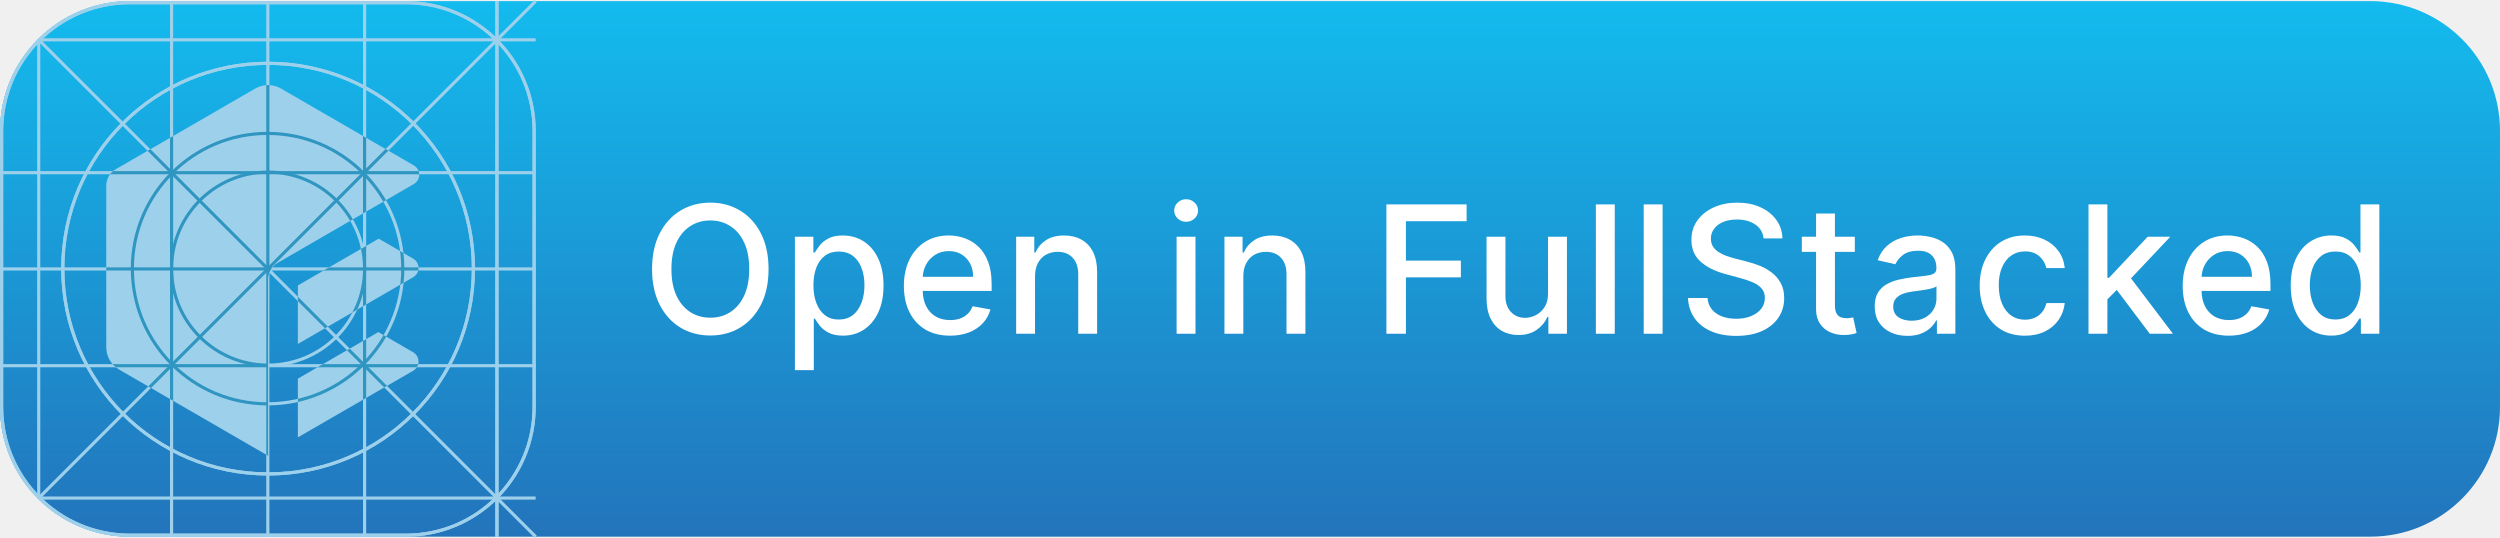
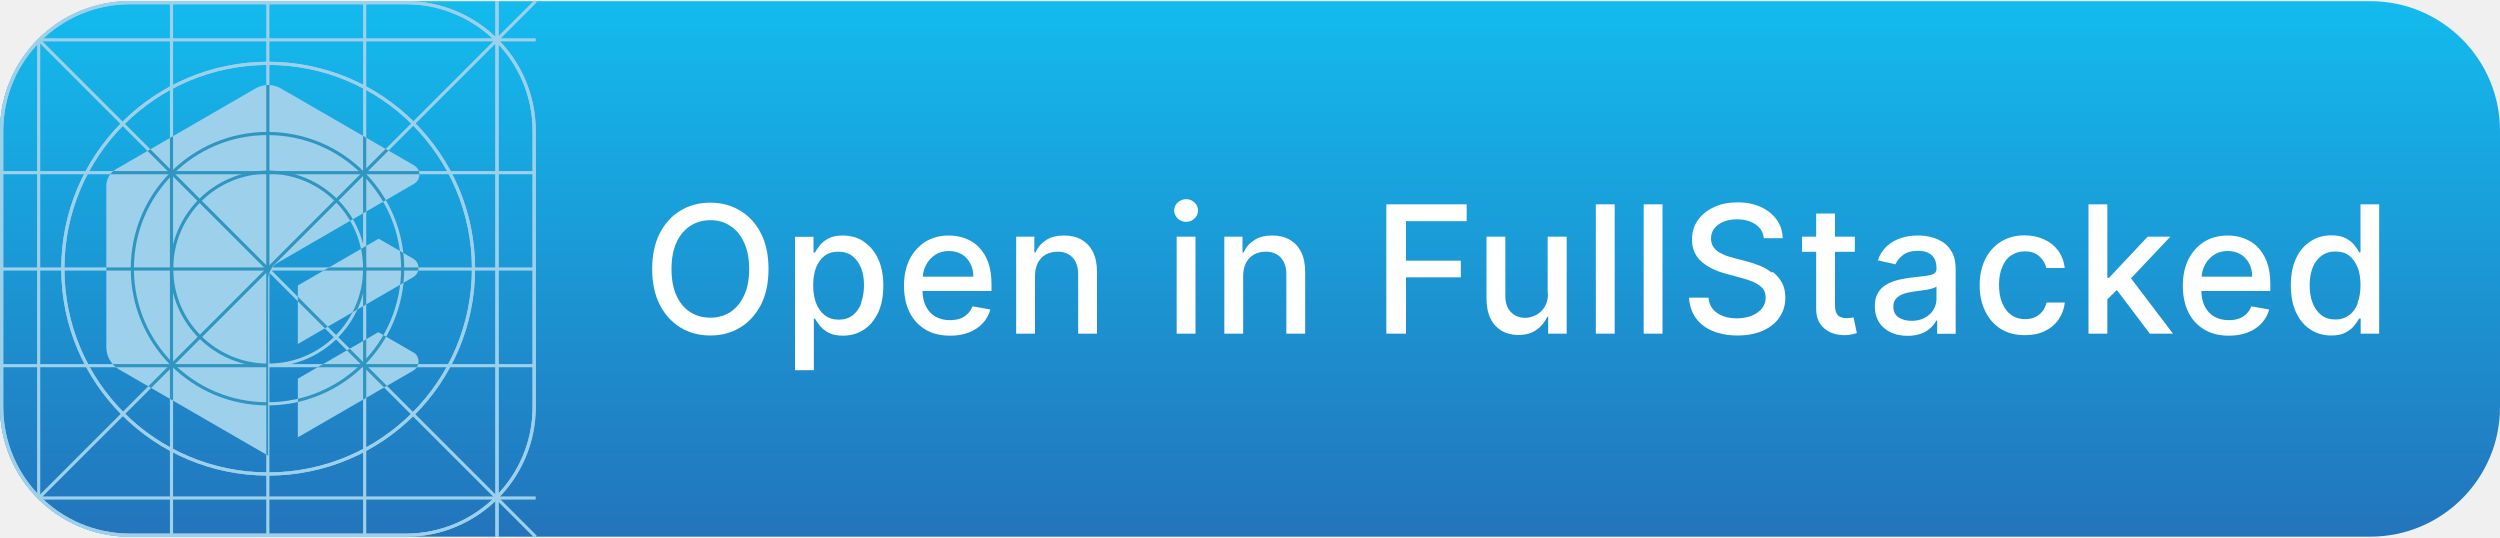
- <svg xmlns="http://www.w3.org/2000/svg" viewBox="0 0 2390.05 514.21">
+ <svg xmlns="http://www.w3.org/2000/svg" viewBox="0 0 150 32.27">
  <defs>
-     <linearGradient id="linear-gradient" x1="1195.05" y1="515.57" x2="1195.05" y2="3.57" gradientTransform="translate(0 516.63) scale(1 -1)" gradientUnits="userSpaceOnUse">
+     <linearGradient id="linear-gradient" x1="75" y1="34.63" x2="75" y2="2.49" gradientTransform="translate(0 34.69) scale(1 -1)" gradientUnits="userSpaceOnUse">
      <stop offset="0" stop-color="#13bbee" />
      <stop offset="1" stop-color="#2374bb" />
    </linearGradient>
-     <mask id="mask" x="0" y="0" width="513.2" height="514.21" maskUnits="userSpaceOnUse">
+     <mask id="mask" x="0" y="0" width="32.21" height="32.27" maskUnits="userSpaceOnUse">
      <g id="mask0_156_91" data-name="mask0 156 91">
-         <path d="m113.88,353.31l142.41,82.43v-168.53c0-6.57,3.49-12.65,9.18-15.94l130.21-75.37c6.8-3.94,6.8-13.79,0-17.75l-127.09-73.52c-7.61-4.41-16.97-4.41-24.58,0l-133.25,77.08c-5.69,3.29-9.18,9.37-9.18,15.96v154.26c0,8.82,4.69,16.96,12.3,21.37Z" fill="#9dd0eb" stroke-width="0" />
-         <path d="m395.03,247.29l-33.01-19.14-77.26,44.73v55.96l110.27-63.85c6.79-3.93,6.79-13.76,0-17.69Z" fill="#9dd0eb" stroke-width="0" />
-         <path d="m395.01,336.76l-33.33-19.3-76.92,44.53v56.13l110.23-63.67c6.79-3.93,6.81-13.76,0-17.71l.02.02Z" fill="#9dd0eb" stroke-width="0" />
+         <path d="m7.15,22.17l8.94,5.17v-10.58c0-.41.22-.79.58-1l8.17-4.73c.43-.25.43-.87,0-1.11l-7.98-4.61c-.48-.28-1.06-.28-1.54,0l-8.36,4.84c-.36.21-.58.59-.58,1v9.68c0,.55.29,1.06.77,1.34Z" fill="#9dd0eb" stroke-width="0" />
+         <path d="m24.79,15.52l-2.07-1.2-4.85,2.81v3.51l6.92-4.01c.43-.25.43-.86,0-1.11Z" fill="#9dd0eb" stroke-width="0" />
+         <path d="m24.79,21.14l-2.09-1.21-4.83,2.79v3.52l6.92-4c.43-.25.43-.86,0-1.11h0Z" fill="#9dd0eb" stroke-width="0" />
      </g>
    </mask>
  </defs>
-   <rect x=".05" y="1.06" width="2390" height="512" rx="124" ry="124" fill="url(#linear-gradient)" stroke-width="0" />
-   <rect x="1124.86" y="226.33" width="18.05" height="92.73" fill="#fff" stroke-width="0" />
-   <path d="m1233.01,229.11c-4.75-2.66-10.28-3.98-16.6-3.98-6.96,0-12.74,1.49-17.32,4.47-4.55,2.98-7.89,6.92-10.03,11.83h-1.14v-15.09h-17.33v92.73h18.05v-55.06c0-4.91.93-9.09,2.78-12.56,1.89-3.5,4.45-6.16,7.67-7.97,3.26-1.81,6.98-2.72,11.16-2.72,6.12,0,10.93,1.91,14.43,5.73,3.5,3.78,5.25,9.04,5.25,15.76v56.81h18.06v-58.98c0-7.65-1.31-14.07-3.93-19.26-2.61-5.19-6.3-9.09-11.05-11.71Z" fill="#fff" stroke-width="0" />
-   <path d="m1033.89,229.11c-4.75-2.66-10.29-3.98-16.6-3.98-6.97,0-12.74,1.49-17.33,4.47-4.55,2.98-7.89,6.92-10.02,11.83h-1.15v-15.09h-17.33v92.73h18.05v-55.06c0-4.91.93-9.09,2.78-12.56,1.89-3.5,4.45-6.16,7.67-7.97,3.26-1.81,6.98-2.72,11.17-2.72,6.12,0,10.93,1.91,14.43,5.73,3.5,3.78,5.25,9.04,5.25,15.76v56.81h18.05v-58.98c0-7.65-1.31-14.07-3.92-19.26-2.62-5.19-6.3-9.09-11.05-11.71Z" fill="#fff" stroke-width="0" />
-   <path d="m935.42,235.87c-3.9-3.7-8.31-6.42-13.22-8.15-4.91-1.73-9.98-2.6-15.21-2.6-8.61,0-16.14,2.03-22.58,6.1-6.4,4.07-11.39,9.72-14.97,16.96-3.54,7.24-5.31,15.62-5.31,25.11s1.77,18.01,5.31,25.17c3.58,7.12,8.65,12.66,15.21,16.6,6.6,3.9,14.47,5.85,23.6,5.85,6.76,0,12.78-1.03,18.05-3.08,5.31-2.09,9.72-5.01,13.22-8.75,3.54-3.78,6-8.19,7.36-13.22l-17.08-3.08c-1.09,2.9-2.66,5.33-4.71,7.3-2.05,1.97-4.49,3.46-7.3,4.47-2.82.97-5.94,1.45-9.36,1.45-5.27,0-9.88-1.13-13.82-3.38-3.95-2.29-7.02-5.61-9.24-9.96-2.02-4.04-3.09-8.9-3.23-14.55h65.89v-6.4c0-8.41-1.13-15.55-3.38-21.43-2.25-5.92-5.33-10.73-9.24-14.43Zm-53.26,28.74c.22-3.99,1.21-7.71,2.97-11.17,2.05-3.98,4.95-7.2,8.69-9.66,3.78-2.49,8.21-3.74,13.28-3.74,4.67,0,8.73,1.07,12.2,3.2,3.5,2.13,6.22,5.05,8.15,8.75,1.93,3.66,2.9,7.87,2.9,12.62h-48.19Z" fill="#fff" stroke-width="0" />
-   <polygon points="1325.43 319.06 1344.09 319.06 1344.09 265.15 1396.61 265.15 1396.61 249.15 1344.09 249.15 1344.09 211.48 1402.1 211.48 1402.1 195.42 1325.43 195.42 1325.43 319.06" fill="#fff" stroke-width="0" />
-   <path d="m707.65,201.4c-8.37-5.11-17.89-7.67-28.55-7.67s-20.26,2.56-28.68,7.67c-8.37,5.07-14.97,12.36-19.8,21.85-4.83,9.46-7.24,20.79-7.24,33.99s2.42,24.49,7.24,33.99c4.83,9.5,11.43,16.8,19.8,21.91,8.41,5.07,17.97,7.61,28.68,7.61s20.18-2.54,28.55-7.61c8.41-5.11,15.03-12.4,19.86-21.85,4.83-9.5,7.24-20.85,7.24-34.05s-2.42-24.53-7.24-33.99c-4.83-9.5-11.45-16.78-19.86-21.85Zm3.74,81.32c-3.22,6.88-7.65,12.11-13.28,15.7-5.59,3.54-11.93,5.31-19.02,5.31s-13.48-1.77-19.08-5.31c-5.59-3.58-10.02-8.81-13.28-15.7-3.22-6.92-4.83-15.41-4.83-25.48s1.61-18.53,4.83-25.42c3.26-6.92,7.69-12.15,13.28-15.7,5.59-3.58,11.95-5.37,19.08-5.37s13.42,1.79,19.02,5.37c5.64,3.54,10.06,8.77,13.28,15.7,3.26,6.88,4.89,15.35,4.89,25.42s-1.63,18.55-4.89,25.48Z" fill="#fff" stroke-width="0" />
-   <path d="m825.77,230.8c-5.88-3.78-12.56-5.67-20.04-5.67-5.76,0-10.38.97-13.89,2.9-3.5,1.89-6.24,4.1-8.21,6.64-1.97,2.53-3.48,4.77-4.53,6.7h-1.51v-15.03h-17.63v127.5h18.05v-49.2h1.09c1.09,1.97,2.64,4.23,4.65,6.76,2.01,2.54,4.79,4.75,8.33,6.64,3.58,1.89,8.19,2.84,13.83,2.84,7.48,0,14.15-1.91,19.98-5.73,5.84-3.86,10.42-9.36,13.76-16.48,3.34-7.16,5.01-15.76,5.01-25.78s-1.69-18.59-5.07-25.72c-3.34-7.12-7.95-12.58-13.83-16.36Zm-2.17,58.62c-1.85,4.95-4.59,8.87-8.21,11.77-3.62,2.86-8.13,4.29-13.52,4.29s-9.58-1.37-13.16-4.1c-3.58-2.78-6.32-6.62-8.21-11.53-1.89-4.91-2.84-10.62-2.84-17.15s.93-12.07,2.78-16.9c1.85-4.83,4.57-8.59,8.15-11.29,3.62-2.7,8.05-4.04,13.28-4.04s9.96,1.41,13.58,4.23c3.66,2.82,6.4,6.66,8.21,11.53,1.85,4.87,2.78,10.36,2.78,16.48s-.95,11.77-2.84,16.72Z" fill="#fff" stroke-width="0" />
-   <path d="m1133.97,190.47c-3.14,0-5.83,1.07-8.09,3.2-2.21,2.09-3.32,4.63-3.32,7.61s1.11,5.47,3.32,7.61c2.26,2.09,4.95,3.14,8.09,3.14s5.82-1.05,8.03-3.14c2.26-2.13,3.38-4.67,3.38-7.61s-1.12-5.51-3.38-7.61c-2.21-2.13-4.89-3.2-8.03-3.2Z" fill="#fff" stroke-width="0" />
-   <polygon points="2074.83 226.33 2053.22 226.33 2016.27 265.57 2014.7 265.57 2014.7 195.42 1996.65 195.42 1996.65 319.06 2014.7 319.06 2014.7 286.16 2023.67 277.19 2055.21 319.06 2077.37 319.06 2037.28 266.13 2074.83 226.33" fill="#fff" stroke-width="0" />
-   <path d="m1922.76,244.32c3.78-2.66,8.19-3.98,13.22-3.98,5.75,0,10.34,1.57,13.76,4.71,3.46,3.14,5.68,6.88,6.64,11.23h17.57c-.64-6.24-2.68-11.69-6.1-16.36-3.38-4.67-7.83-8.29-13.34-10.87-5.51-2.62-11.79-3.92-18.84-3.92-8.73,0-16.31,2.03-22.75,6.1-6.44,4.07-11.43,9.72-14.98,16.96-3.54,7.2-5.31,15.52-5.31,24.93s1.73,17.55,5.19,24.75c3.46,7.2,8.41,12.86,14.85,16.96,6.48,4.07,14.21,6.1,23.19,6.1,7.32,0,13.7-1.35,19.13-4.04,5.48-2.7,9.84-6.4,13.1-11.11s5.22-10.06,5.86-16.06h-17.57c-.76,3.34-2.11,6.2-4.04,8.57-1.89,2.37-4.25,4.21-7.07,5.49-2.77,1.25-5.87,1.87-9.29,1.87-5.11,0-9.56-1.35-13.34-4.04-3.75-2.7-6.65-6.5-8.7-11.41-2.05-4.91-3.08-10.74-3.08-17.51s1.05-12.32,3.14-17.15c2.1-4.87,5.01-8.61,8.76-11.23Z" fill="#fff" stroke-width="0" />
-   <path d="m1856.86,231.16c-3.62-2.29-7.53-3.86-11.71-4.71-4.15-.89-8.07-1.33-11.78-1.33-5.59,0-10.92.8-15.99,2.41-5.07,1.57-9.56,4.11-13.47,7.61-3.86,3.46-6.8,8.01-8.81,13.64l16.96,3.86c1.33-3.26,3.73-6.22,7.19-8.88,3.5-2.7,8.29-4.04,14.37-4.04s10.22,1.45,13.16,4.35c2.98,2.9,4.46,6.98,4.46,12.26v.42c0,2.17-.78,3.74-2.35,4.71-1.57.97-4.09,1.67-7.55,2.11-3.46.4-7.97.92-13.52,1.57-4.39.52-8.69,1.29-12.92,2.29-4.22,1.01-8.05,2.49-11.47,4.47-3.42,1.97-6.14,4.65-8.15,8.03-2.01,3.38-3.02,7.69-3.02,12.92,0,6.08,1.37,11.21,4.11,15.39,2.78,4.18,6.54,7.39,11.29,9.6,4.75,2.17,10.06,3.26,15.94,3.26,5.11,0,9.49-.74,13.16-2.23,3.66-1.49,6.66-3.36,8.99-5.61,2.33-2.25,4.09-4.55,5.25-6.88h.73v12.68h17.63v-61.58c0-6.76-1.17-12.26-3.51-16.48-2.33-4.27-5.33-7.55-8.99-9.84Zm-5.56,54.45c0,3.66-.94,7.1-2.83,10.32-1.85,3.18-4.57,5.76-8.15,7.73-3.54,1.97-7.81,2.96-12.8,2.96s-9.32-1.13-12.62-3.38c-3.3-2.29-4.95-5.67-4.95-10.14,0-3.22.85-5.79,2.54-7.73,1.73-1.97,4.02-3.48,6.88-4.53,2.9-1.05,6.1-1.79,9.6-2.23,1.49-.2,3.34-.44,5.55-.72,2.22-.32,4.49-.66,6.82-1.03,2.34-.4,4.41-.86,6.22-1.39,1.85-.56,3.1-1.17,3.74-1.81v11.95Z" fill="#fff" stroke-width="0" />
-   <path d="m2256.64,195.42v45.94h-1.09c-1.08-1.93-2.61-4.17-4.58-6.7-1.94-2.54-4.67-4.75-8.21-6.64-3.51-1.93-8.13-2.9-13.89-2.9-7.44,0-14.11,1.89-19.98,5.67-5.88,3.78-10.51,9.24-13.89,16.36-3.34,7.12-5.01,15.7-5.01,25.72s1.65,18.61,4.95,25.78c3.34,7.12,7.93,12.62,13.77,16.48,5.87,3.82,12.55,5.73,20.04,5.73,5.63,0,10.22-.95,13.76-2.84,3.55-1.89,6.32-4.11,8.34-6.64,2.05-2.54,3.62-4.79,4.7-6.76h1.51v14.43h17.63v-123.64h-18.05Zm-2.53,94.42c-1.86,4.91-4.59,8.75-8.21,11.53-3.59,2.74-7.97,4.1-13.17,4.1s-9.86-1.43-13.52-4.29c-3.62-2.9-6.36-6.82-8.21-11.77-1.85-4.95-2.78-10.53-2.78-16.72s.91-11.61,2.72-16.48c1.85-4.87,4.59-8.71,8.21-11.53,3.62-2.82,8.15-4.23,13.58-4.23s9.7,1.35,13.29,4.04c3.58,2.7,6.29,6.46,8.15,11.29,1.85,4.83,2.77,10.46,2.77,16.9s-.94,12.23-2.83,17.15Z" fill="#fff" stroke-width="0" />
-   <path d="m2157.99,235.87c-3.9-3.7-8.31-6.42-13.22-8.15-4.91-1.73-9.98-2.6-15.21-2.6-8.61,0-16.14,2.03-22.58,6.1-6.4,4.07-11.39,9.72-14.97,16.96-3.54,7.24-5.31,15.62-5.31,25.11s1.77,18.01,5.31,25.17c3.58,7.12,8.65,12.66,15.21,16.6,6.6,3.9,14.47,5.85,23.61,5.85,6.76,0,12.78-1.03,18.05-3.08,5.31-2.09,9.72-5.01,13.22-8.75,3.54-3.78,6-8.19,7.36-13.22l-17.08-3.08c-1.09,2.9-2.66,5.33-4.71,7.3-2.05,1.97-4.49,3.46-7.3,4.47-2.82.97-5.94,1.45-9.36,1.45-5.27,0-9.88-1.13-13.83-3.38-3.94-2.29-7.02-5.61-9.23-9.96-2.03-4.04-3.09-8.9-3.23-14.55h65.89v-6.4c0-8.41-1.13-15.55-3.38-21.43-2.25-5.92-5.33-10.73-9.24-14.43Zm-53.25,28.74c.22-3.99,1.2-7.71,2.97-11.17,2.05-3.98,4.95-7.2,8.69-9.66,3.78-2.49,8.21-3.74,13.28-3.74,4.67,0,8.73,1.07,12.19,3.2,3.51,2.13,6.22,5.05,8.15,8.75,1.94,3.66,2.9,7.87,2.9,12.62h-48.18Z" fill="#fff" stroke-width="0" />
-   <rect x="1525.69" y="195.42" width="18.05" height="123.64" fill="#fff" stroke-width="0" />
-   <path d="m1479.92,280.61c.04,5.27-1.06,9.62-3.32,13.04-2.21,3.42-5.01,5.98-8.39,7.67-3.34,1.69-6.7,2.54-10.08,2.54-5.6,0-10.14-1.87-13.65-5.61-3.5-3.74-5.25-8.77-5.25-15.09v-56.81h-18.05v58.98c0,7.65,1.29,14.07,3.87,19.26,2.61,5.19,6.19,9.12,10.74,11.77,4.59,2.62,9.86,3.92,15.82,3.92,6.96,0,12.78-1.63,17.45-4.89,4.7-3.3,8.12-7.42,10.26-12.38h.96v16.06h17.75v-92.73h-18.11v54.27Z" fill="#fff" stroke-width="0" />
-   <path d="m1769.14,303.91c-1.09.2-2.36.3-3.81.3-1.97,0-3.8-.3-5.49-.91-1.65-.64-3-1.83-4.04-3.56-1.05-1.77-1.57-4.41-1.57-7.91v-51.01h19.01v-14.49h-19.01v-22.22h-18.05v22.22h-13.59v14.49h13.59v54.76c0,5.59,1.26,10.24,3.8,13.95,2.53,3.7,5.86,6.44,9.96,8.21,4.11,1.77,8.53,2.62,13.28,2.53,2.9-.04,5.31-.28,7.25-.72,1.93-.4,3.42-.8,4.46-1.21l-3.26-14.91c-.6.12-1.45.28-2.53.48Z" fill="#fff" stroke-width="0" />
-   <rect x="1571.42" y="195.42" width="18.05" height="123.64" fill="#fff" stroke-width="0" />
-   <path d="m1693.82,260.56c-3.54-2.7-7.38-4.87-11.53-6.52-4.14-1.65-8.19-2.96-12.13-3.92l-12.08-3.14c-2.41-.6-4.93-1.37-7.54-2.29-2.62-.97-5.07-2.15-7.37-3.56-2.25-1.45-4.08-3.24-5.49-5.37-1.37-2.13-2.05-4.67-2.05-7.61,0-3.5,1-6.62,3.02-9.36,2.05-2.78,4.93-4.95,8.63-6.52,3.7-1.61,8.09-2.41,13.16-2.41,7.08,0,12.96,1.59,17.63,4.77,4.66,3.14,7.32,7.57,7.97,13.28h17.99c-.17-6.64-2.1-12.52-5.8-17.63-3.7-5.15-8.77-9.2-15.21-12.13-6.4-2.94-13.79-4.41-22.16-4.41s-15.74,1.49-22.34,4.47c-6.6,2.94-11.83,7.06-15.69,12.38-3.87,5.31-5.8,11.53-5.8,18.65,0,8.61,2.88,15.54,8.64,20.77,5.79,5.23,13.64,9.2,23.54,11.89l14.61,3.99c4.43,1.17,8.39,2.51,11.89,4.04,3.54,1.53,6.34,3.46,8.39,5.8,2.1,2.33,3.14,5.33,3.14,8.99,0,4.02-1.18,7.55-3.56,10.56-2.37,2.98-5.63,5.31-9.78,7-4.1,1.65-8.79,2.47-14.07,2.47-4.78,0-9.19-.7-13.22-2.11-3.98-1.45-7.26-3.64-9.84-6.58-2.53-2.98-3.98-6.7-4.34-11.17h-18.72c.41,7.45,2.52,13.89,6.34,19.32,3.82,5.39,9.12,9.56,15.88,12.5s14.77,4.41,24.03,4.41,17.89-1.57,24.69-4.71c6.84-3.14,12.05-7.43,15.63-12.86,3.62-5.43,5.44-11.65,5.44-18.65,0-5.55-1.11-10.32-3.32-14.31-2.18-3.98-5.04-7.32-8.58-10.02Z" fill="#fff" stroke-width="0" />
-   <rect x="1.55" y="2.56" width="509.09" height="509.09" rx="122.52" ry="122.52" fill="none" stroke="#9dd0eb" stroke-width="3" />
-   <rect x="1.55" y="2.56" width="509.09" height="509.09" rx="122.52" ry="122.52" fill="none" stroke="#9dd0eb" stroke-width="3" />
-   <circle cx="256.3" cy="256.81" r="196.29" fill="none" stroke="#9dd0eb" stroke-width="3" />
-   <circle cx="256.3" cy="256.81" r="196.29" fill="none" stroke="#9dd0eb" stroke-width="3" />
-   <circle cx="255.8" cy="256.81" r="129.27" fill="none" stroke="#9dd0eb" stroke-width="3" />
-   <circle cx="256.3" cy="256.81" r="92.27" fill="none" stroke="#9dd0eb" stroke-width="3" />
-   <path d="m36.37,37.38l475.77,475.77" fill="none" stroke="#9dd0eb" stroke-width="3" />
-   <path d="m512.14,1.06L37.43,475.77" fill="none" stroke="#9dd0eb" stroke-width="3" />
-   <path d="m256.05,1.06v512.09" fill="none" stroke="#9dd0eb" stroke-width="3" />
-   <path d="m164.03,1.06v512.09" fill="none" stroke="#9dd0eb" stroke-width="3" />
-   <path d="m475.09,1.06v512.09" fill="none" stroke="#9dd0eb" stroke-width="3" />
-   <path d="m475.09,1.06v512.09" fill="none" stroke="#9dd0eb" stroke-width="3" />
-   <path d="m348.56,1.06v512.09" fill="none" stroke="#9dd0eb" stroke-width="3" />
-   <path d="m37.01,38.38v435.39" fill="none" stroke="#9dd0eb" stroke-width="3" />
-   <path d="m512.09,257.11H0" fill="none" stroke="#9dd0eb" stroke-width="3" />
-   <path d="m512.09,165.09H0" fill="none" stroke="#9dd0eb" stroke-width="3" />
-   <path d="m512.09,476.15H38.01" fill="none" stroke="#9dd0eb" stroke-width="3" />
-   <path d="m512.09,349.62H0" fill="none" stroke="#9dd0eb" stroke-width="3" />
-   <path d="m512.09,38.07H37.37" fill="none" stroke="#9dd0eb" stroke-width="3" />
-   <path d="m113.88,353.31l142.41,82.43v-168.53c0-6.57,3.49-12.65,9.18-15.94l130.21-75.37c6.8-3.94,6.8-13.79,0-17.75l-127.09-73.52c-7.61-4.41-16.97-4.41-24.58,0l-133.25,77.08c-5.69,3.29-9.18,9.37-9.18,15.96v154.26c0,8.82,4.69,16.96,12.3,21.37Z" fill="#9dd0eb" stroke-width="0" />
-   <path d="m395.03,247.29l-33.01-19.14-77.26,44.73v55.96l110.27-63.85c6.79-3.93,6.79-13.76,0-17.69Z" fill="#9dd0eb" stroke-width="0" />
-   <path d="m395.01,336.76l-33.33-19.3-76.92,44.53v56.13l110.23-63.67c6.79-3.93,6.81-13.76,0-17.71l.02.02Z" fill="#9dd0eb" stroke-width="0" />
+   <rect x="0" y=".07" width="150" height="32.13" rx="7.78" ry="7.78" fill="url(#linear-gradient)" stroke-width="0" />
+   <rect x="70.6" y="14.2" width="1.13" height="5.82" fill="#fff" stroke-width="0" />
+   <path d="m77.38,14.38c-.3-.17-.65-.25-1.04-.25-.44,0-.8.09-1.09.28-.29.19-.5.43-.63.74h-.07v-.95h-1.09v5.82h1.13v-3.46c0-.31.06-.57.17-.79.12-.22.28-.39.48-.5.2-.11.44-.17.7-.17.38,0,.69.12.91.36.22.24.33.57.33.99v3.57h1.13v-3.7c0-.48-.08-.88-.25-1.21-.16-.33-.4-.57-.69-.73Z" fill="#fff" stroke-width="0" />
+   <path d="m64.89,14.38c-.3-.17-.65-.25-1.04-.25-.44,0-.8.09-1.09.28-.29.19-.5.43-.63.74h-.07v-.95h-1.09v5.82h1.13v-3.46c0-.31.06-.57.17-.79.12-.22.28-.39.48-.5.2-.11.44-.17.7-.17.38,0,.69.12.91.36.22.24.33.57.33.99v3.57h1.13v-3.7c0-.48-.08-.88-.25-1.21-.16-.33-.4-.57-.69-.73Z" fill="#fff" stroke-width="0" />
+   <path d="m58.71,14.8c-.25-.23-.52-.4-.83-.51-.31-.11-.63-.16-.95-.16-.54,0-1.01.13-1.42.38-.4.26-.71.61-.94,1.06-.22.45-.33.98-.33,1.58s.11,1.13.33,1.58c.22.45.54.79.95,1.04.41.25.91.37,1.48.37.42,0,.8-.06,1.13-.19.33-.13.61-.31.83-.55.22-.24.38-.51.46-.83l-1.07-.19c-.07.18-.17.33-.3.46-.13.12-.28.22-.46.28-.18.06-.37.09-.59.09-.33,0-.62-.07-.87-.21-.25-.14-.44-.35-.58-.63-.13-.25-.19-.56-.2-.91h4.14v-.4c0-.53-.07-.98-.21-1.35-.14-.37-.33-.67-.58-.91Zm-3.34,1.8c.01-.25.08-.48.19-.7.13-.25.31-.45.55-.61.24-.16.52-.23.83-.23.29,0,.55.07.77.2.22.13.39.32.51.55.12.23.18.49.18.79h-3.02Z" fill="#fff" stroke-width="0" />
+   <polygon points="83.18 20.02 84.36 20.02 84.36 16.64 87.65 16.64 87.65 15.64 84.36 15.64 84.36 13.27 88 13.27 88 12.26 83.18 12.26 83.18 20.02" fill="#fff" stroke-width="0" />
+   <path d="m44.41,12.64c-.53-.32-1.12-.48-1.79-.48s-1.27.16-1.8.48c-.53.32-.94.78-1.24,1.37-.3.59-.45,1.3-.45,2.13s.15,1.54.45,2.13c.3.6.72,1.05,1.24,1.38.53.32,1.13.48,1.8.48s1.27-.16,1.79-.48c.53-.32.94-.78,1.25-1.37.3-.6.45-1.31.45-2.14s-.15-1.54-.45-2.13c-.3-.6-.72-1.05-1.25-1.37Zm.23,5.1c-.2.43-.48.76-.83.99-.35.22-.75.33-1.19.33s-.85-.11-1.2-.33c-.35-.22-.63-.55-.83-.99-.2-.43-.3-.97-.3-1.6s.1-1.16.3-1.6c.2-.43.48-.76.83-.99.35-.22.75-.34,1.2-.34s.84.11,1.19.34c.35.22.63.55.83.99.2.43.31.96.31,1.6s-.1,1.16-.31,1.6Z" fill="#fff" stroke-width="0" />
+   <path d="m51.83,14.49c-.37-.24-.79-.36-1.26-.36-.36,0-.65.06-.87.18-.22.12-.39.26-.52.42-.12.16-.22.3-.28.42h-.09v-.94h-1.11v8h1.13v-3.09h.07c.07.12.17.27.29.42.13.16.3.3.52.42.22.12.51.18.87.18.47,0,.89-.12,1.25-.36.37-.24.65-.59.86-1.03.21-.45.31-.99.31-1.62s-.11-1.17-.32-1.61c-.21-.45-.5-.79-.87-1.03Zm-.14,3.68c-.12.31-.29.56-.52.74-.23.18-.51.27-.85.27s-.6-.09-.83-.26c-.22-.17-.4-.42-.52-.72-.12-.31-.18-.67-.18-1.08s.06-.76.17-1.06c.12-.3.29-.54.51-.71.23-.17.51-.25.83-.25s.63.09.85.27c.23.18.4.42.52.72.12.31.17.65.17,1.03s-.06.74-.18,1.05Z" fill="#fff" stroke-width="0" />
+   <path d="m71.17,11.95c-.2,0-.37.07-.51.2-.14.13-.21.29-.21.48s.07.34.21.48c.14.13.31.2.51.2s.37-.07.5-.2c.14-.13.21-.29.21-.48s-.07-.35-.21-.48c-.14-.13-.31-.2-.5-.2Z" fill="#fff" stroke-width="0" />
+   <polygon points="130.22 14.2 128.86 14.2 126.54 16.67 126.44 16.67 126.44 12.26 125.31 12.26 125.31 20.02 126.44 20.02 126.44 17.96 127.01 17.4 128.99 20.02 130.38 20.02 127.86 16.7 130.22 14.2" fill="#fff" stroke-width="0" />
+   <path d="m120.67,15.33c.24-.17.51-.25.83-.25.36,0,.65.1.86.3.22.2.36.43.42.7h1.1c-.04-.39-.17-.73-.38-1.03-.21-.29-.49-.52-.84-.68-.35-.16-.74-.25-1.18-.25-.55,0-1.02.13-1.43.38-.4.26-.72.61-.94,1.06-.22.45-.33.97-.33,1.56s.11,1.1.33,1.55c.22.45.53.81.93,1.06.41.26.89.38,1.46.38.46,0,.86-.08,1.2-.25.34-.17.62-.4.82-.7s.33-.63.37-1.01h-1.1c-.05.21-.13.39-.25.54-.12.15-.27.26-.44.34-.17.08-.37.12-.58.12-.32,0-.6-.08-.84-.25-.24-.17-.42-.41-.55-.72-.13-.31-.19-.67-.19-1.1s.07-.77.2-1.08c.13-.31.31-.54.55-.7Z" fill="#fff" stroke-width="0" />
+   <path d="m116.54,14.51c-.23-.14-.47-.24-.73-.3-.26-.06-.51-.08-.74-.08-.35,0-.69.05-1,.15-.32.1-.6.26-.85.48-.24.22-.43.5-.55.86l1.06.24c.08-.2.23-.39.45-.56.22-.17.52-.25.9-.25s.64.09.83.27c.19.18.28.44.28.77v.03c0,.14-.05.23-.15.3-.1.06-.26.1-.47.13-.22.03-.5.06-.85.1-.28.03-.55.08-.81.14-.26.06-.51.16-.72.28-.21.12-.39.29-.51.5-.13.21-.19.48-.19.81,0,.38.09.7.26.97.17.26.41.46.71.6.3.14.63.2,1,.2.32,0,.6-.05.83-.14.23-.09.42-.21.56-.35.15-.14.26-.29.33-.43h.05v.8h1.11v-3.86c0-.42-.07-.77-.22-1.03-.15-.27-.33-.47-.56-.62Zm-.35,3.42c0,.23-.06.45-.18.65-.12.2-.29.36-.51.48-.22.12-.49.19-.8.19s-.58-.07-.79-.21c-.21-.14-.31-.36-.31-.64,0-.2.05-.36.16-.48.11-.12.25-.22.43-.28.18-.07.38-.11.6-.14.09-.01.21-.03.35-.05.14-.02.28-.04.43-.06.15-.03.28-.05.39-.09.12-.04.19-.07.23-.11v.75Z" fill="#fff" stroke-width="0" />
+   <path d="m141.63,12.26v2.88h-.07c-.07-.12-.16-.26-.29-.42-.12-.16-.29-.3-.52-.42-.22-.12-.51-.18-.87-.18-.47,0-.89.12-1.25.36-.37.24-.66.58-.87,1.03-.21.45-.31.99-.31,1.61s.1,1.17.31,1.62c.21.45.5.79.86,1.03.37.24.79.36,1.26.36.35,0,.64-.06.86-.18.22-.12.4-.26.52-.42.13-.16.23-.3.29-.42h.09v.91h1.11v-7.76h-1.13Zm-.16,5.93c-.12.31-.29.55-.52.72-.23.17-.5.26-.83.26s-.62-.09-.85-.27c-.23-.18-.4-.43-.52-.74-.12-.31-.17-.66-.17-1.05s.06-.73.17-1.03c.12-.31.29-.55.52-.72.23-.18.51-.27.85-.27s.61.08.83.25c.22.17.39.41.51.71.12.3.17.66.17,1.06s-.06.77-.18,1.08Z" fill="#fff" stroke-width="0" />
+   <path d="m135.44,14.8c-.24-.23-.52-.4-.83-.51-.31-.11-.63-.16-.95-.16-.54,0-1.01.13-1.42.38-.4.26-.71.61-.94,1.06-.22.45-.33.98-.33,1.58s.11,1.13.33,1.58c.22.45.54.79.95,1.04.41.25.91.37,1.48.37.42,0,.8-.06,1.13-.19.33-.13.61-.31.83-.55.22-.24.38-.51.46-.83l-1.07-.19c-.07.18-.17.33-.3.46-.13.12-.28.22-.46.28-.18.06-.37.09-.59.09-.33,0-.62-.07-.87-.21-.25-.14-.44-.35-.58-.63-.13-.25-.19-.56-.2-.91h4.14v-.4c0-.53-.07-.98-.21-1.35-.14-.37-.33-.67-.58-.91Zm-3.34,1.8c.01-.25.08-.48.19-.7.13-.25.31-.45.55-.61.24-.16.52-.23.83-.23.29,0,.55.07.77.2.22.13.39.32.51.55.12.23.18.49.18.79h-3.02Z" fill="#fff" stroke-width="0" />
+   <rect x="95.75" y="12.26" width="1.13" height="7.76" fill="#fff" stroke-width="0" />
+   <path d="m92.88,17.61c0,.33-.07.6-.21.82-.14.21-.31.38-.53.48-.21.11-.42.16-.63.16-.35,0-.64-.12-.86-.35-.22-.23-.33-.55-.33-.95v-3.57h-1.13v3.7c0,.48.08.88.24,1.21.16.33.39.57.67.74.29.16.62.25.99.25.44,0,.8-.1,1.1-.31.29-.21.51-.47.64-.78h.06v1.01h1.11v-5.82h-1.14v3.41Z" fill="#fff" stroke-width="0" />
+   <path d="m111.03,19.07c-.07.01-.15.02-.24.02-.12,0-.24-.02-.34-.06-.1-.04-.19-.11-.25-.22-.07-.11-.1-.28-.1-.5v-3.2h1.19v-.91h-1.19v-1.39h-1.13v1.39h-.85v.91h.85v3.44c0,.35.08.64.24.88.16.23.37.4.63.52.26.11.54.16.83.16.18,0,.33-.02.46-.05.12-.03.21-.05.28-.08l-.2-.94s-.09.02-.16.03Z" fill="#fff" stroke-width="0" />
+   <rect x="98.62" y="12.26" width="1.13" height="7.76" fill="#fff" stroke-width="0" />
+   <path d="m106.3,16.35c-.22-.17-.46-.31-.72-.41-.26-.1-.51-.19-.76-.25l-.76-.2c-.15-.04-.31-.09-.47-.14-.16-.06-.32-.14-.46-.22-.14-.09-.26-.2-.34-.34-.09-.13-.13-.29-.13-.48,0-.22.06-.42.19-.59.13-.17.31-.31.54-.41.23-.1.51-.15.83-.15.44,0,.81.1,1.11.3.29.2.46.47.5.83h1.13c-.01-.42-.13-.79-.36-1.11-.23-.32-.55-.58-.95-.76-.4-.18-.87-.28-1.39-.28s-.99.09-1.4.28c-.41.18-.74.44-.98.78-.24.33-.36.72-.36,1.17,0,.54.18.97.54,1.3.36.33.86.58,1.48.75l.92.25c.28.07.53.16.75.25.22.1.4.22.53.36.13.15.2.33.2.56,0,.25-.07.47-.22.66-.15.19-.35.33-.61.44-.26.1-.55.16-.88.16-.3,0-.58-.04-.83-.13-.25-.09-.46-.23-.62-.41-.16-.19-.25-.42-.27-.7h-1.17c.03.47.16.87.4,1.21.24.34.57.6,1,.78s.93.28,1.51.28,1.12-.1,1.55-.3c.43-.2.76-.47.98-.81.23-.34.34-.73.34-1.17,0-.35-.07-.65-.21-.9-.14-.25-.32-.46-.54-.63Z" fill="#fff" stroke-width="0" />
+   <rect x=".1" y=".16" width="31.95" height="31.95" rx="7.69" ry="7.69" fill="none" stroke="#9dd0eb" stroke-width=".19" />
+   <rect x=".1" y=".16" width="31.95" height="31.95" rx="7.69" ry="7.69" fill="none" stroke="#9dd0eb" stroke-width=".19" />
+   <circle cx="16.09" cy="16.12" r="12.32" fill="none" stroke="#9dd0eb" stroke-width=".19" />
+   <circle cx="16.09" cy="16.12" r="12.32" fill="none" stroke="#9dd0eb" stroke-width=".19" />
+   <circle cx="16.05" cy="16.12" r="8.11" fill="none" stroke="#9dd0eb" stroke-width=".19" />
+   <circle cx="16.09" cy="16.12" r="5.79" fill="none" stroke="#9dd0eb" stroke-width=".19" />
+   <path d="m2.28,2.35l29.86,29.86" fill="none" stroke="#9dd0eb" stroke-width=".19" />
+   <path d="m32.14.07L2.35,29.86" fill="none" stroke="#9dd0eb" stroke-width=".19" />
+   <path d="m16.07.07v32.14" fill="none" stroke="#9dd0eb" stroke-width=".19" />
+   <path d="m10.29.07v32.14" fill="none" stroke="#9dd0eb" stroke-width=".19" />
+   <path d="m29.82.07v32.14" fill="none" stroke="#9dd0eb" stroke-width=".19" />
+   <path d="m29.82.07v32.14" fill="none" stroke="#9dd0eb" stroke-width=".19" />
+   <path d="m21.88.07v32.14" fill="none" stroke="#9dd0eb" stroke-width=".19" />
+   <path d="m2.32,2.41v27.33" fill="none" stroke="#9dd0eb" stroke-width=".19" />
+   <path d="m32.14,16.14H0" fill="none" stroke="#9dd0eb" stroke-width=".19" />
+   <path d="m32.14,10.36H0" fill="none" stroke="#9dd0eb" stroke-width=".19" />
+   <path d="m32.14,29.88H2.39" fill="none" stroke="#9dd0eb" stroke-width=".19" />
+   <path d="m32.14,21.94H0" fill="none" stroke="#9dd0eb" stroke-width=".19" />
+   <path d="m32.14,2.39H2.35" fill="none" stroke="#9dd0eb" stroke-width=".19" />
+   <path d="m7.15,22.17l8.94,5.17v-10.58c0-.41.22-.79.58-1l8.17-4.73c.43-.25.43-.87,0-1.11l-7.98-4.61c-.48-.28-1.06-.28-1.54,0l-8.36,4.84c-.36.21-.58.59-.58,1v9.68c0,.55.29,1.06.77,1.34Z" fill="#9dd0eb" stroke-width="0" />
+   <path d="m24.79,15.52l-2.07-1.2-4.85,2.81v3.51l6.92-4.01c.43-.25.43-.86,0-1.11Z" fill="#9dd0eb" stroke-width="0" />
+   <path d="m24.79,21.14l-2.09-1.21-4.83,2.79v3.52l6.92-4c.43-.25.43-.86,0-1.11h0Z" fill="#9dd0eb" stroke-width="0" />
  <g mask="url(#mask)">
    <g>
-       <circle cx="255.8" cy="256.81" r="129.27" fill="none" stroke="#1085b5" stroke-width="3" />
-       <circle cx="256.3" cy="256.81" r="92.27" fill="none" stroke="#1085b5" stroke-width="3" />
-       <path d="m36.37,37.38l475.77,475.77" fill="none" stroke="#1085b5" stroke-width="3" />
-       <path d="m512.14,1.06L37.43,475.77" fill="none" stroke="#1085b5" stroke-width="3" />
-       <path d="m256.05,1.06v512.09" fill="none" stroke="#1085b5" stroke-width="3" />
-       <path d="m164.03,1.06v512.09" fill="none" stroke="#1085b5" stroke-width="3" />
-       <path d="m348.56,1.06v512.09" fill="none" stroke="#1085b5" stroke-width="3" />
-       <path d="m512.09,257.11H0" fill="none" stroke="#1085b5" stroke-width="3" />
-       <path d="m512.09,165.09H0" fill="none" stroke="#1085b5" stroke-width="3" />
-       <path d="m512.09,349.62H0" fill="none" stroke="#1085b5" stroke-width="3" />
+       <circle cx="16.05" cy="16.12" r="8.11" fill="none" stroke="#1085b5" stroke-width=".19" />
+       <circle cx="16.09" cy="16.12" r="5.79" fill="none" stroke="#1085b5" stroke-width=".19" />
+       <path d="m2.28,2.35l29.86,29.86" fill="none" stroke="#1085b5" stroke-width=".19" />
+       <path d="m32.14.07L2.35,29.86" fill="none" stroke="#1085b5" stroke-width=".19" />
+       <path d="m16.07.07v32.14" fill="none" stroke="#1085b5" stroke-width=".19" />
+       <path d="m10.29.07v32.14" fill="none" stroke="#1085b5" stroke-width=".19" />
+       <path d="m21.88.07v32.14" fill="none" stroke="#1085b5" stroke-width=".19" />
+       <path d="m32.14,16.14H0" fill="none" stroke="#1085b5" stroke-width=".19" />
+       <path d="m32.14,10.36H0" fill="none" stroke="#1085b5" stroke-width=".19" />
+       <path d="m32.14,21.94H0" fill="none" stroke="#1085b5" stroke-width=".19" />
    </g>
  </g>
</svg>
